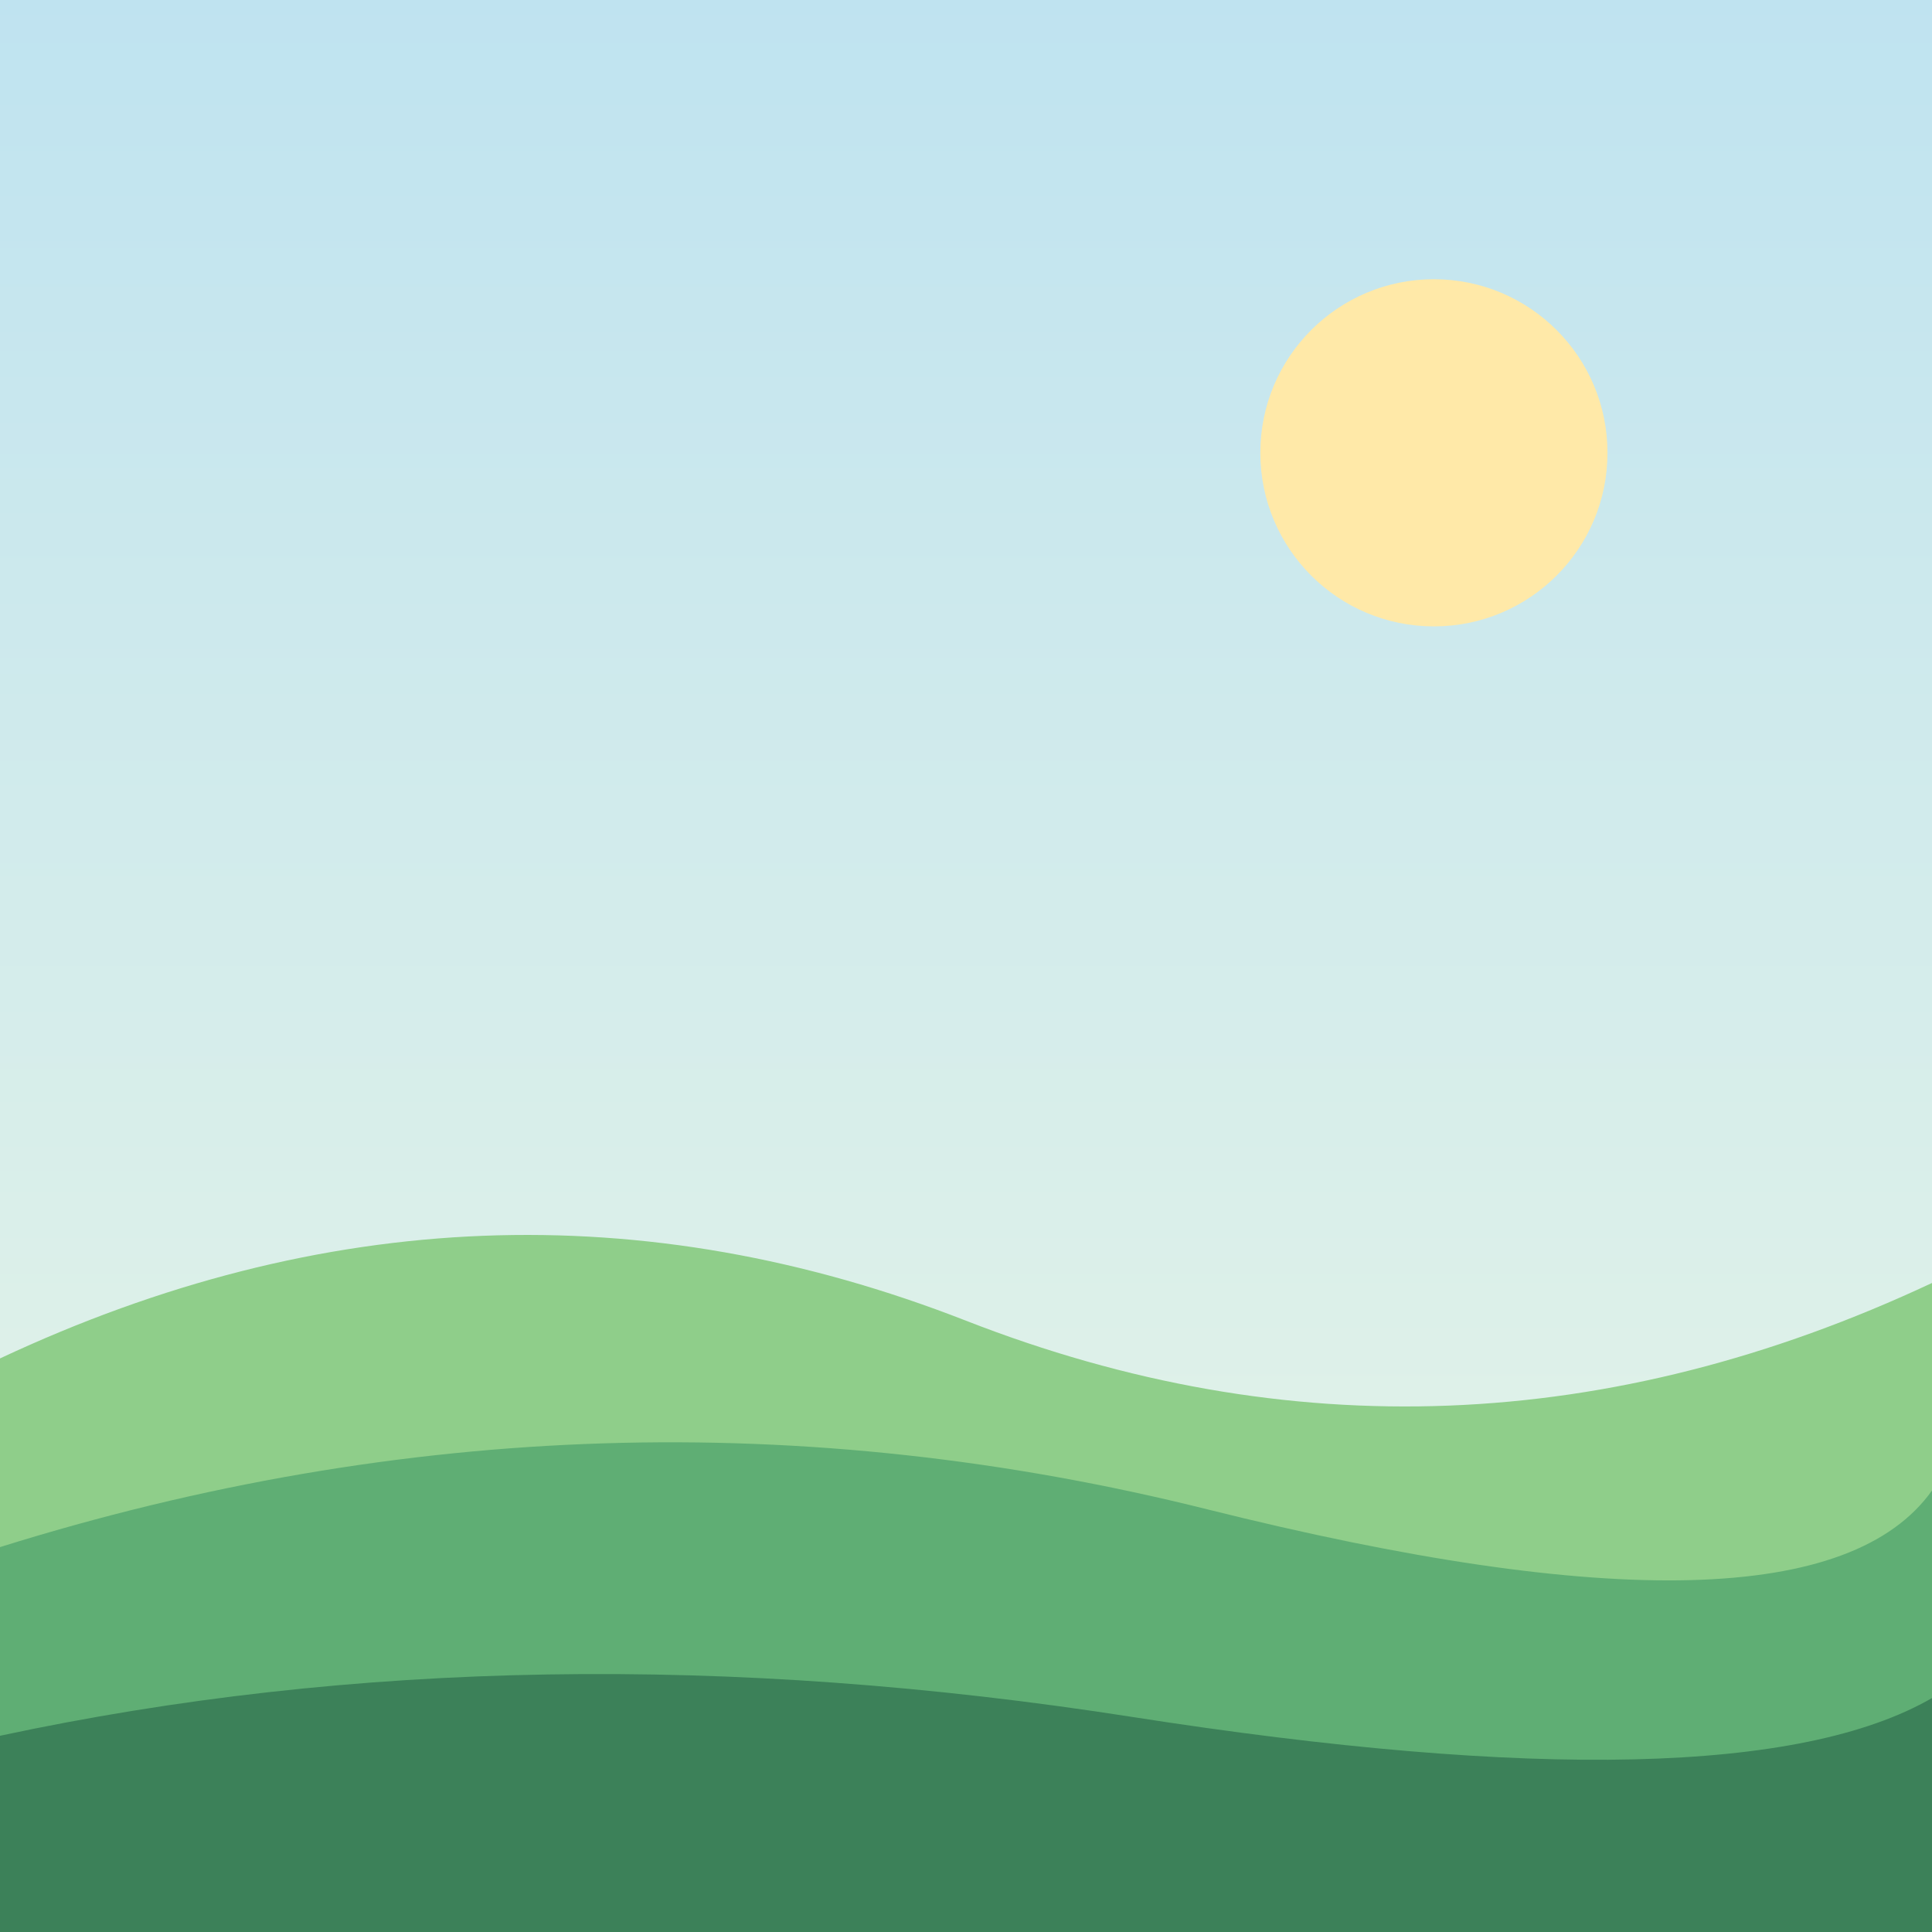
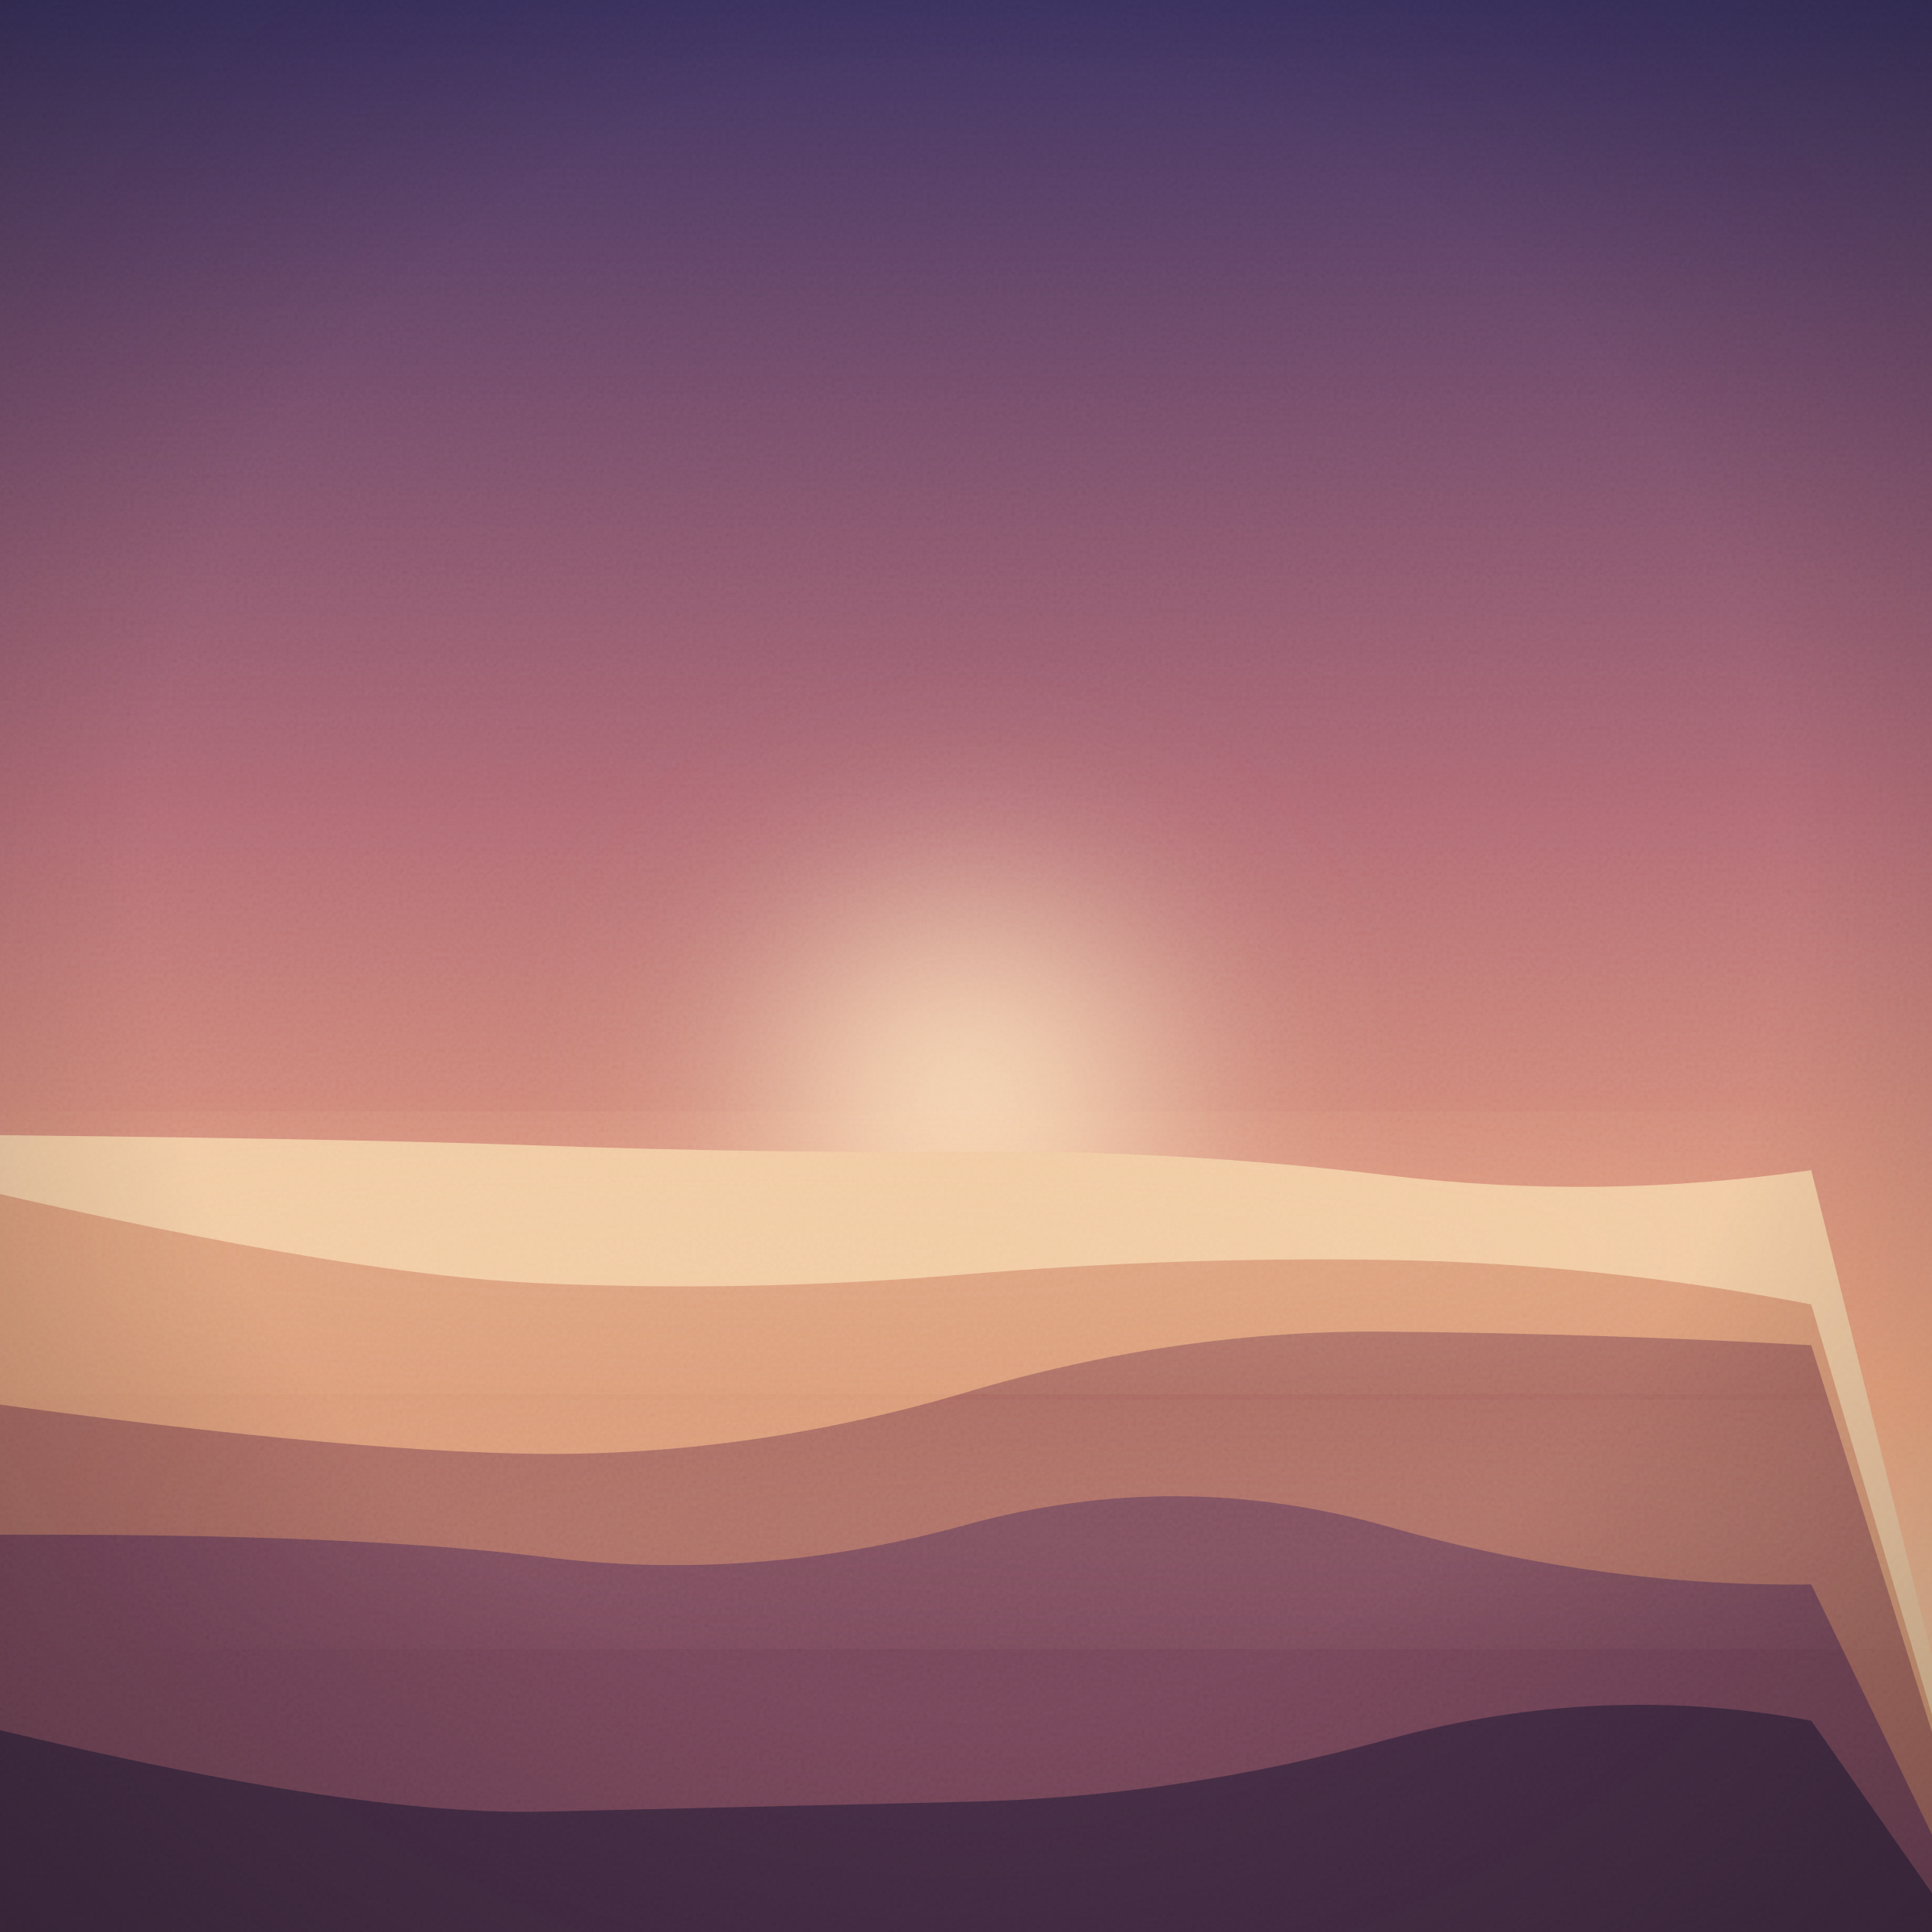
<svg xmlns="http://www.w3.org/2000/svg" viewBox="0 0 512 512" width="512" height="512">
  <defs>
-     <linearGradient id="sky" x1="0" y1="0" x2="0" y2="1">
-       <stop offset="0%" stop-color="#bfe3f0" />
-       <stop offset="100%" stop-color="#eaf6e6" />
+     <linearGradient id="s" x1="0" y1="0" x2="0" y2="1">
+       <stop offset="0%" stop-color="#3b3260" />
+       <stop offset="42%" stop-color="#b06a74" />
+       <stop offset="72%" stop-color="#eda57e" />
+       <stop offset="100%" stop-color="#f9dcb6" />
    </linearGradient>
+     <filter id="b30" x="-60%" y="-60%" width="220%" height="220%">
+       <feGaussianBlur stdDeviation="30" />
+     </filter>
+     <filter id="grain" x="-20%" y="-20%" width="140%" height="140%">
+       <feTurbulence type="fractalNoise" baseFrequency="0.9" numOctaves="2" stitchTiles="stitch" />
+       <feColorMatrix type="saturate" values="0" />
+       <feComponentTransfer>
+         <feFuncA type="linear" slope="0" intercept="1" />
+       </feComponentTransfer>
+     </filter>
+     <radialGradient id="sceneVig" cx="50%" cy="46%" r="78%">
+       <stop offset="54%" stop-color="#020407" stop-opacity="0" />
+       <stop offset="100%" stop-color="#020407" stop-opacity="0.3" />
+     </radialGradient>
  </defs>
-   <rect width="512" height="512" fill="url(#sky)" />
-   <circle cx="380" cy="120" r="46" fill="#ffe9a8" />
-   <path d="M0 360 Q128 300 256 350 T512 340 V512 H0 Z" fill="#8fce8a" />
-   <path d="M0 410 Q160 360 320 400 T512 395 V512 H0 Z" fill="#5fae74" />
-   <path d="M0 460 Q140 430 300 455 T512 450 V512 H0 Z" fill="#3c8159" />
+   <rect width="512" height="512" fill="url(#s)" />
+   <circle cx="256" cy="292" r="52" fill="#ffe9c2" filter="url(#b30)" opacity="0.9" />
+   <path d="M -24.0 300.6 Q 88.0 301.6 144.0 303.6 Q 200.0 305.6 256.0 305.2 Q 312.0 304.7 368.0 311.5 Q 424.0 318.2 480.0 310.1 L 536 536 L -24 536 Z" fill="#efc9a2" />
+   <path d="M -24.0 310.8 Q 88.0 337.8 144.0 340.1 Q 200.0 342.5 256.0 337.7 Q 312.0 333.0 368.0 333.9 Q 424.0 334.8 480.0 345.7 L 536 536 L -24 536 Z" fill="#d99a78" />
+   <path d="M -24.0 368.9 Q 88.0 384.9 144.0 385.3 Q 200.0 385.6 256.0 369.0 Q 312.0 352.3 368.0 352.9 Q 424.0 353.4 480.0 356.5 L 536 536 L -24 536 Z" fill="#a96a62" />
+   <path d="M -24.0 406.9 Q 88.0 405.6 144.0 412.6 Q 200.0 419.6 256.0 404.1 Q 312.0 388.7 368.0 404.6 Q 424.0 420.6 480.0 419.9 L 536 536 L -24 536 Z" fill="#77475a" />
+   <path d="M -24.0 452.5 Q 88.0 481.4 144.0 480.1 Q 200.0 478.8 256.0 477.5 Q 312.0 476.3 368.0 460.9 Q 424.0 445.6 480.0 456.0 L 536 536 L -24 536 Z" fill="#472e46" />
+   <ellipse cx="200" cy="332" rx="290" ry="17" fill="#ffd9ae" opacity="0.35" filter="url(#b30)" />
+   <ellipse cx="340" cy="404" rx="300" ry="15" fill="#eec2a4" opacity="0.25" filter="url(#b30)" />
+   <rect width="512" height="512" filter="url(#grain)" style="mix-blend-mode:overlay" opacity="0.09" />
+   <rect width="512" height="512" fill="url(#sceneVig)" />
</svg>
